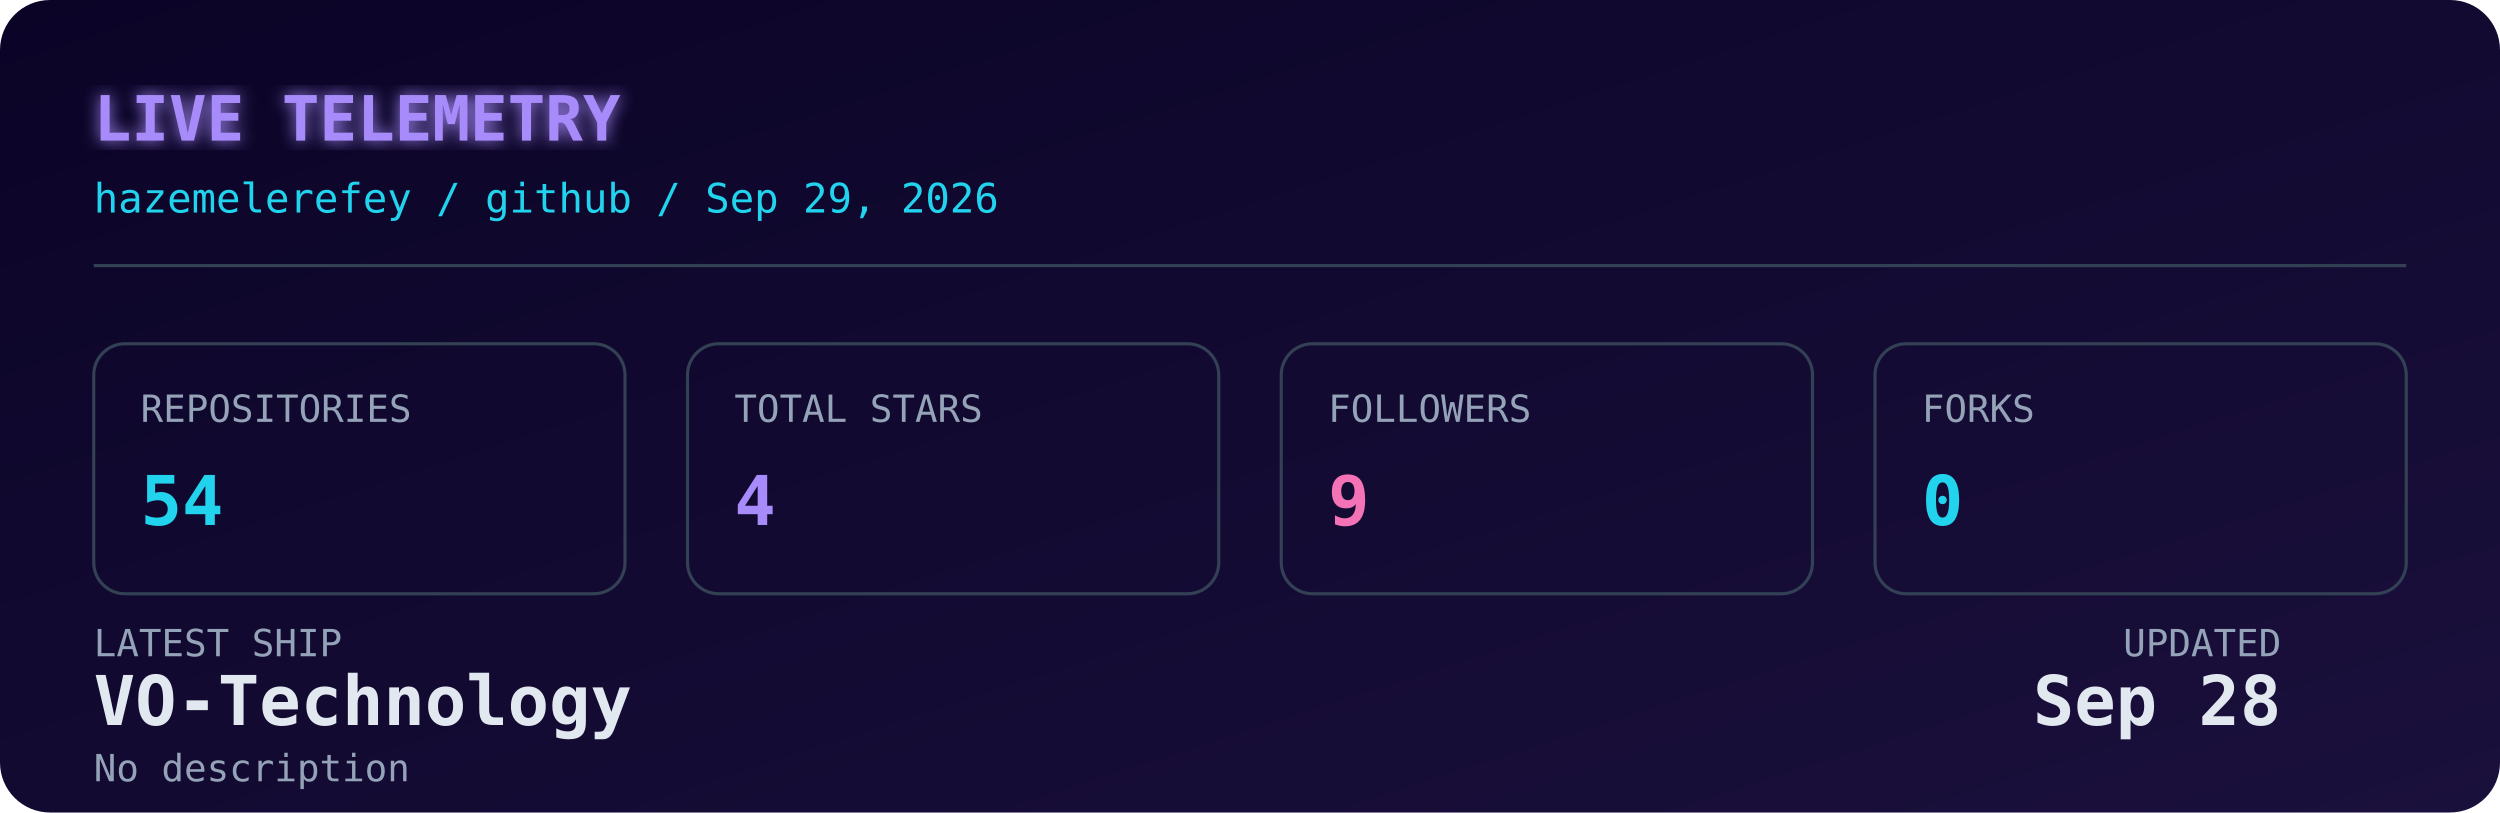
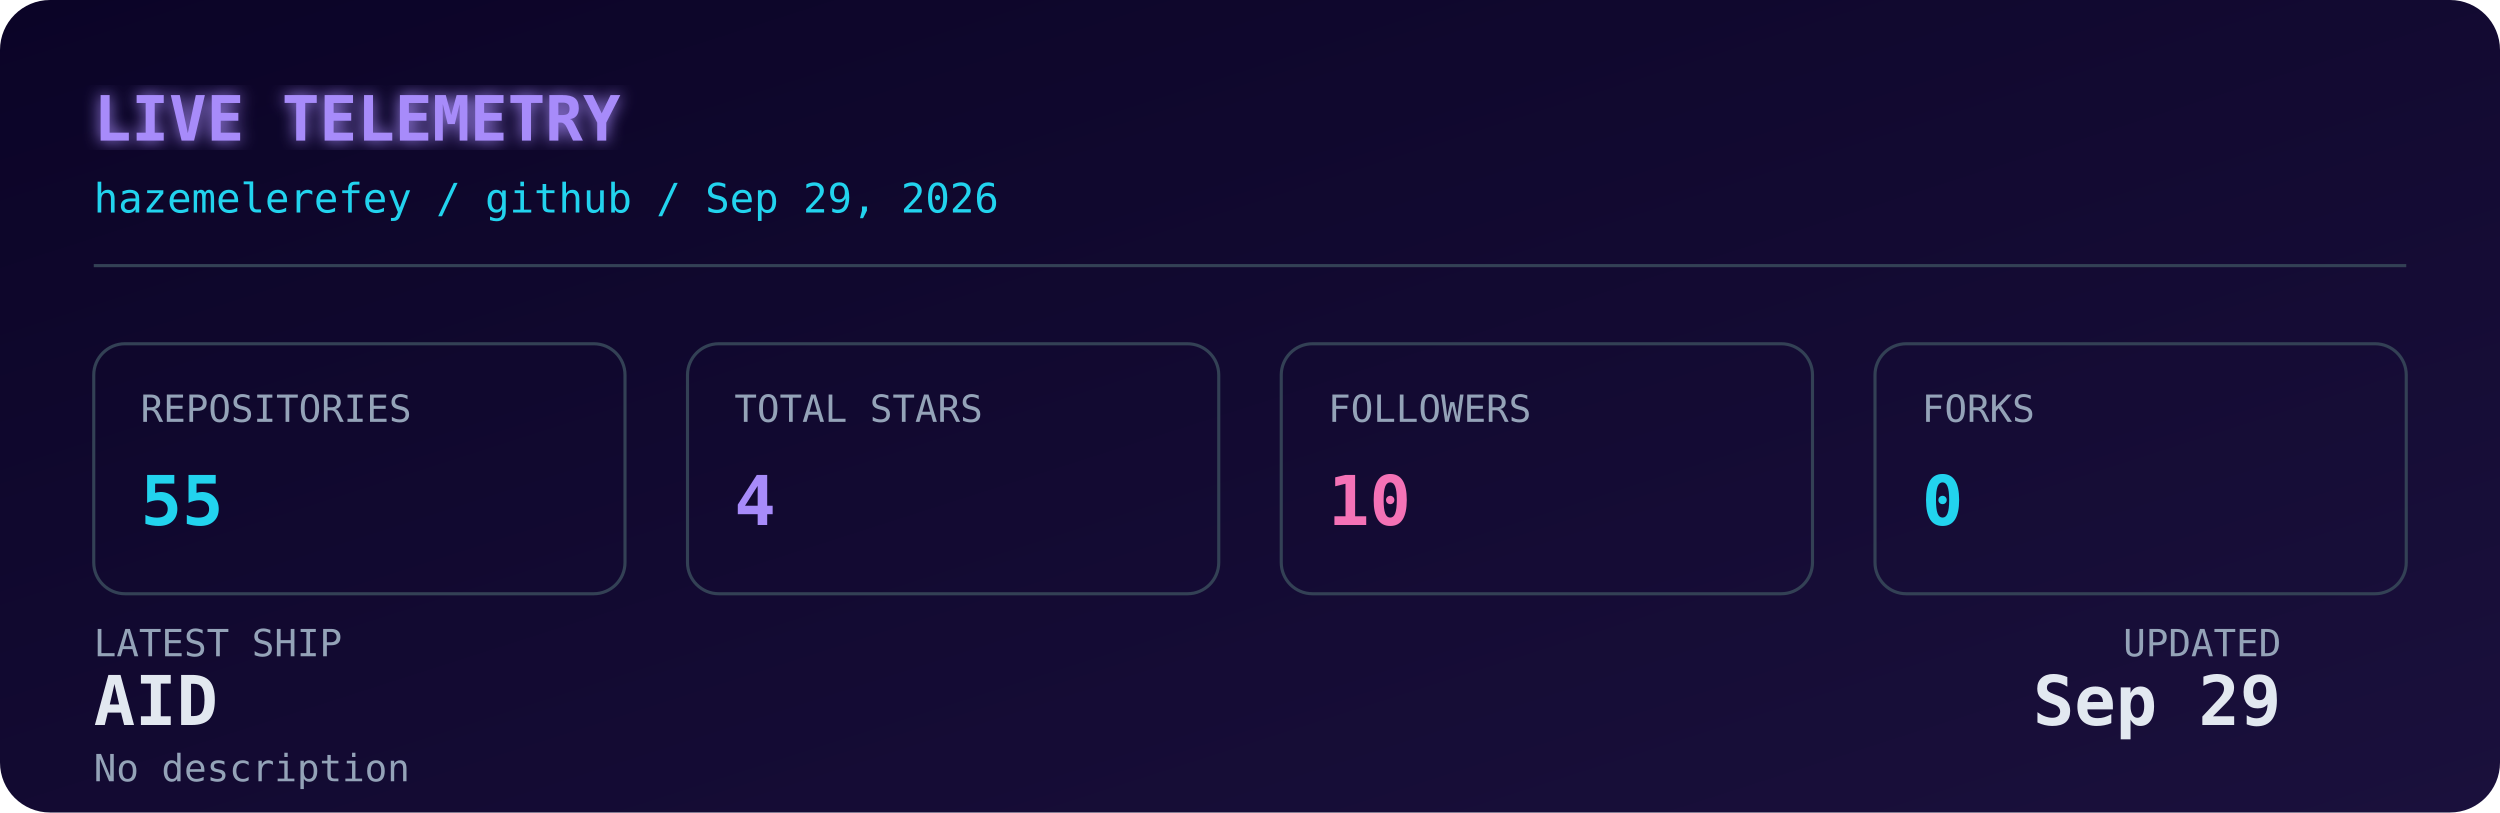
<svg xmlns="http://www.w3.org/2000/svg" width="800" height="260" viewBox="0 0 800 260" role="img" aria-label="Live GitHub dashboard for Hazem Elerefy">
  <defs>
    <linearGradient id="bg" x1="0" y1="0" x2="1" y2="1">
      <stop offset="0%" stop-color="#0b0427" />
      <stop offset="100%" stop-color="#1a103c" />
    </linearGradient>
    <filter id="glow" x="-20%" y="-20%" width="140%" height="140%">
      <feGaussianBlur stdDeviation="2.5" result="blur" />
      <feMerge>
        <feMergeNode in="blur" />
        <feMergeNode in="SourceGraphic" />
      </feMerge>
    </filter>
    <style>
      .mono { font-family: 'JetBrains Mono', 'SFMono-Regular', 'Fira Code', monospace; }
      .label { fill: #94a3b8; font-size: 12px; }
      .value { fill: #e2e8f0; font-size: 22px; font-weight: 700; }
      .accent { fill: #22d3ee; }
      .purple { fill: #a78bfa; }
      .pink { fill: #f472b6; }
      .title { fill: #a78bfa; font-size: 20px; font-weight: 700; }
      .subtitle { fill: #22d3ee; font-size: 13px; }
      .box { fill: none; stroke: #334155; stroke-width: 1; }
      @media (prefers-color-scheme: light) {
        .value { fill: #0f172a; }
        .label { fill: #475569; }
        .title { fill: #7c3aed; }
        .subtitle { fill: #0891b2; }
        .box { stroke: #cbd5e1; }
      }
    </style>
  </defs>
  <rect width="800" height="260" rx="16" fill="url(#bg)" />
  <text x="30" y="45" class="mono title" filter="url(#glow)">LIVE TELEMETRY</text>
  <text x="30" y="68" class="mono subtitle">hazemelerefey / github / Sep 29, 2026</text>
  <line x1="30" y1="85" x2="770" y2="85" stroke="#334155" stroke-width="1" />
  <g transform="translate(30, 110)">
    <rect width="170" height="80" rx="10" class="box" />
    <text x="15" y="25" class="mono label">REPOSITORIES</text>
-     <text x="15" y="58" class="mono value accent">54</text>
+     <text x="15" y="58" class="mono value accent">55</text>
  </g>
  <g transform="translate(220, 110)">
    <rect width="170" height="80" rx="10" class="box" />
    <text x="15" y="25" class="mono label">TOTAL STARS</text>
    <text x="15" y="58" class="mono value purple">4</text>
  </g>
  <g transform="translate(410, 110)">
    <rect width="170" height="80" rx="10" class="box" />
    <text x="15" y="25" class="mono label">FOLLOWERS</text>
-     <text x="15" y="58" class="mono value pink">9</text>
+     <text x="15" y="58" class="mono value pink">10</text>
  </g>
  <g transform="translate(600, 110)">
    <rect width="170" height="80" rx="10" class="box" />
    <text x="15" y="25" class="mono label">FORKS</text>
    <text x="15" y="58" class="mono value accent">0</text>
  </g>
  <g transform="translate(30, 210)">
    <text x="0" y="0" class="mono label">LATEST SHIP</text>
-     <text x="0" y="22" class="mono value" font-size="15" fill="#e2e8f0">VO-Technology</text>
+     <text x="0" y="22" class="mono value" font-size="15" fill="#e2e8f0">AID</text>
    <text x="0" y="40" class="mono label" font-size="11">No description</text>
    <text x="700" y="0" class="mono label" text-anchor="end">UPDATED</text>
-     <text x="700" y="22" class="mono value" font-size="15" text-anchor="end" fill="#e2e8f0">Sep 28</text>
+     <text x="700" y="22" class="mono value" font-size="15" text-anchor="end" fill="#e2e8f0">Sep 29</text>
  </g>
</svg>
